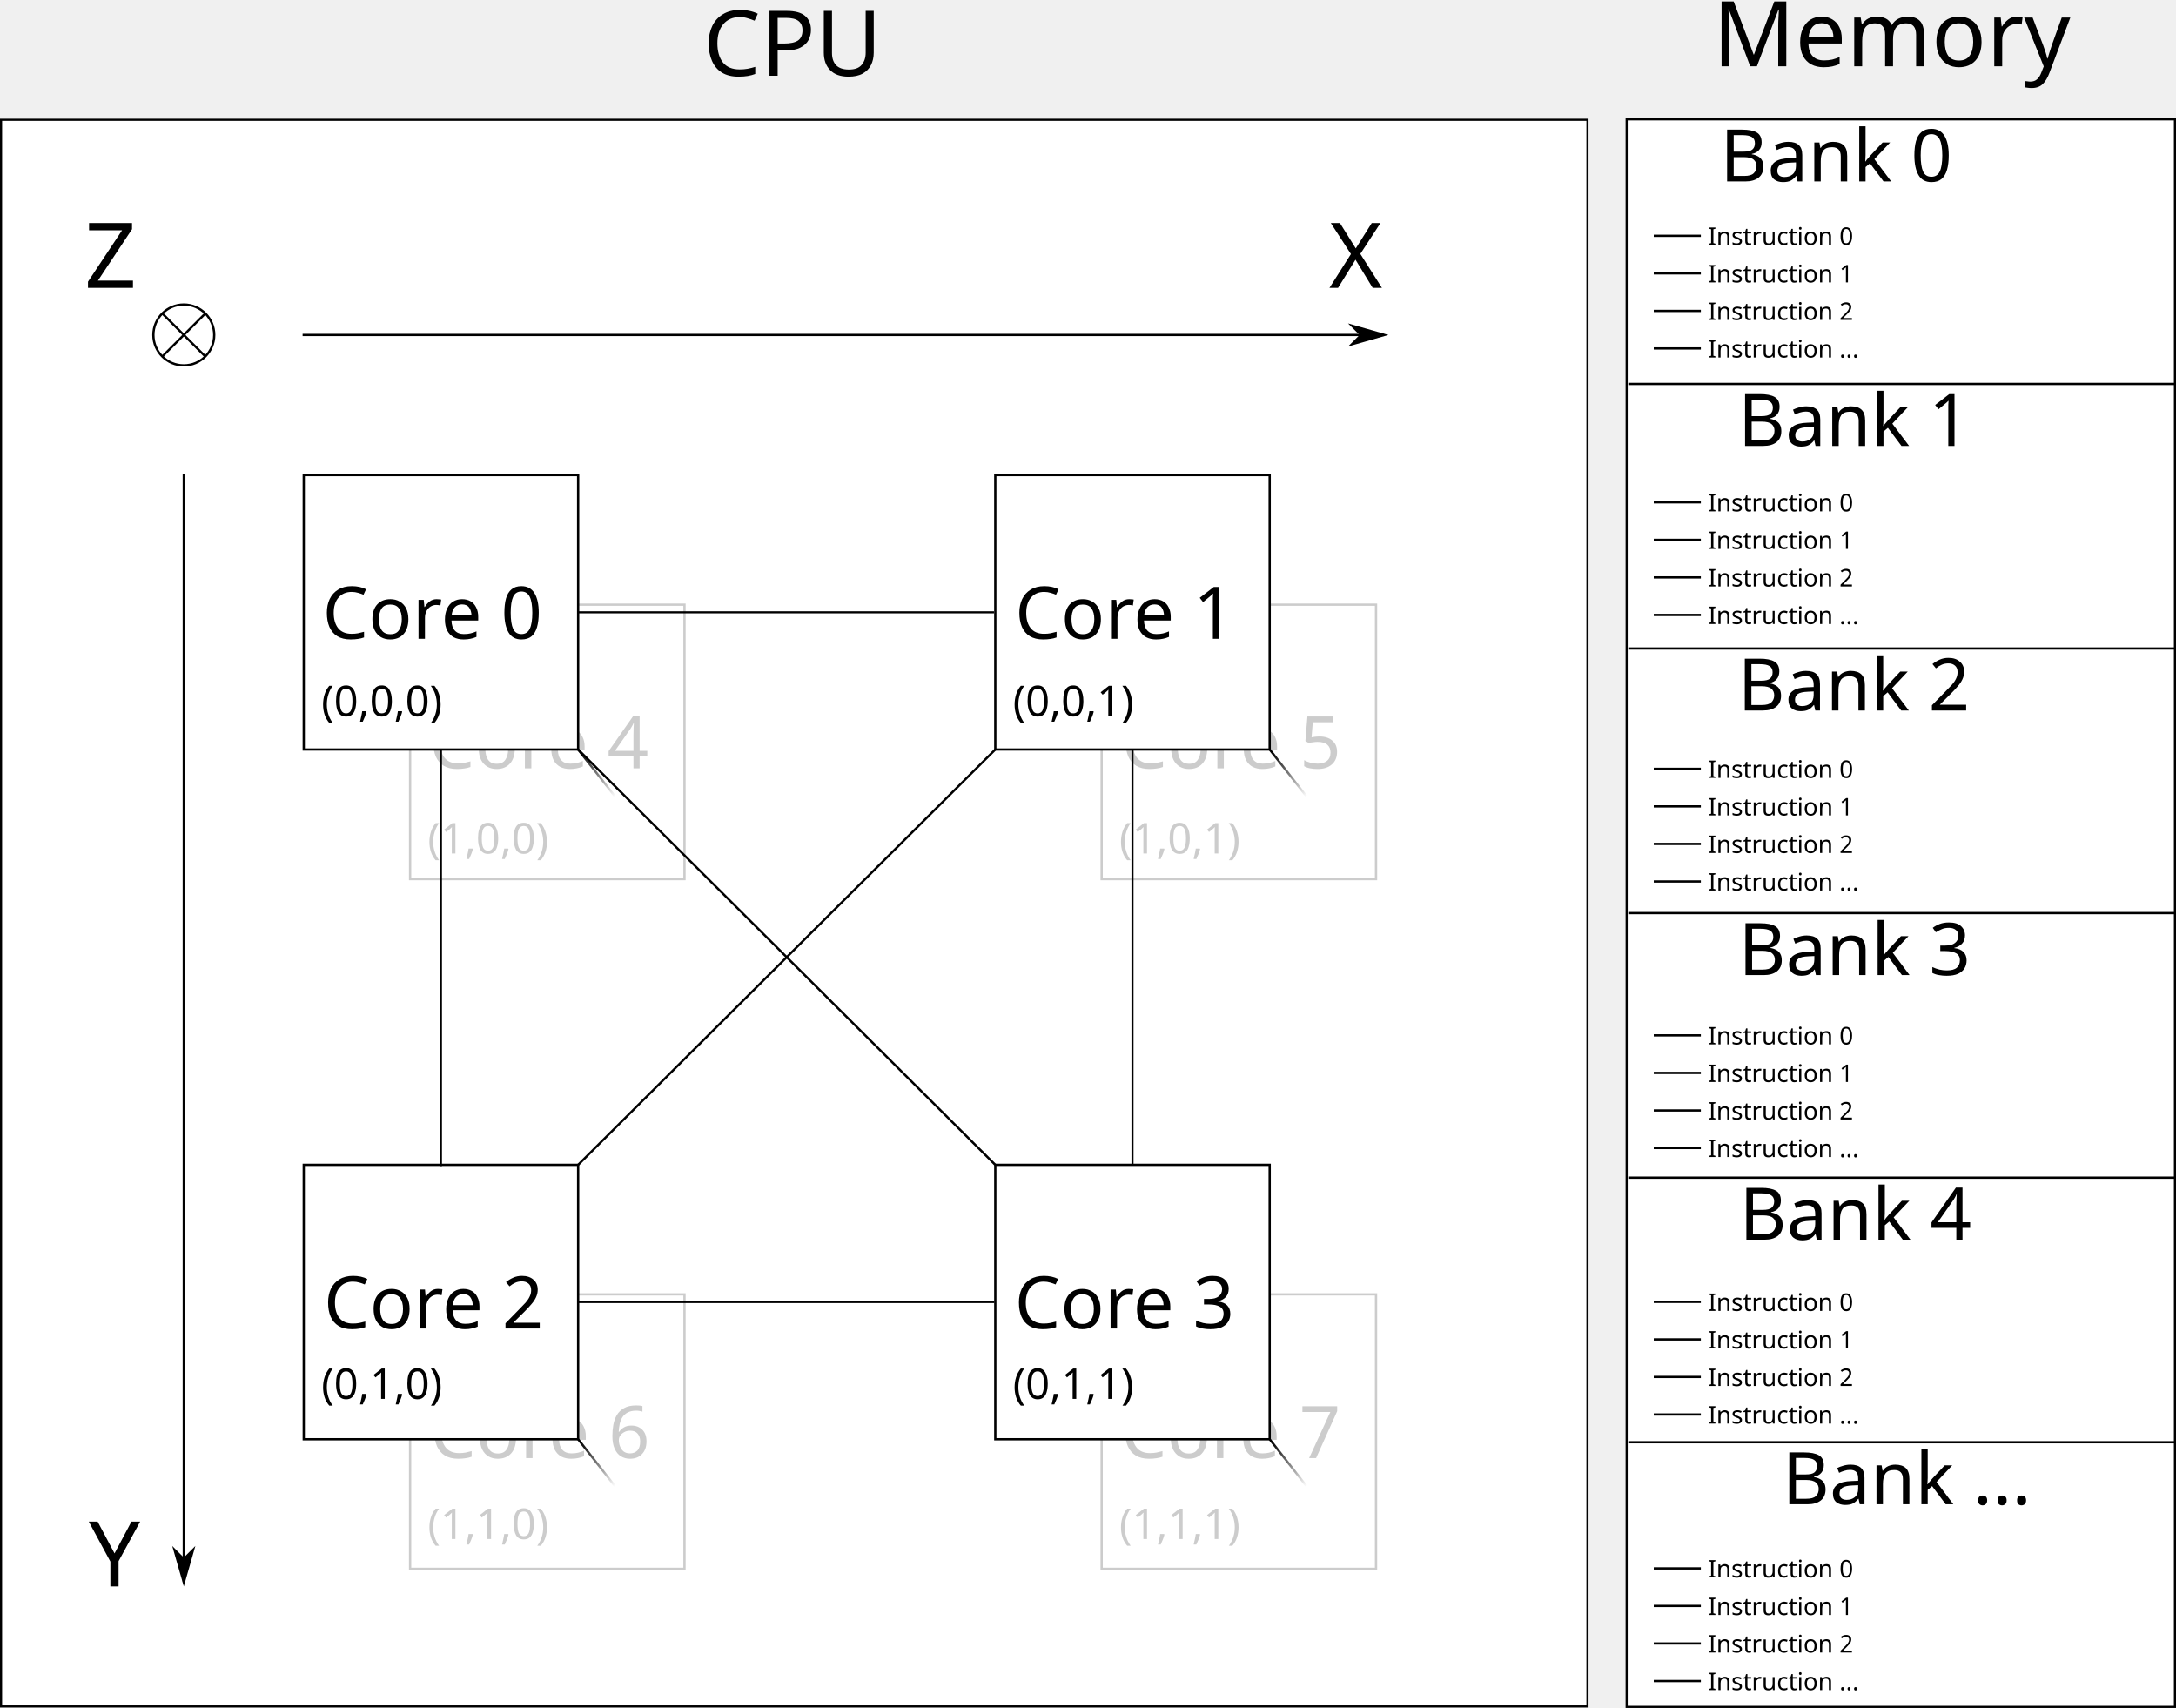
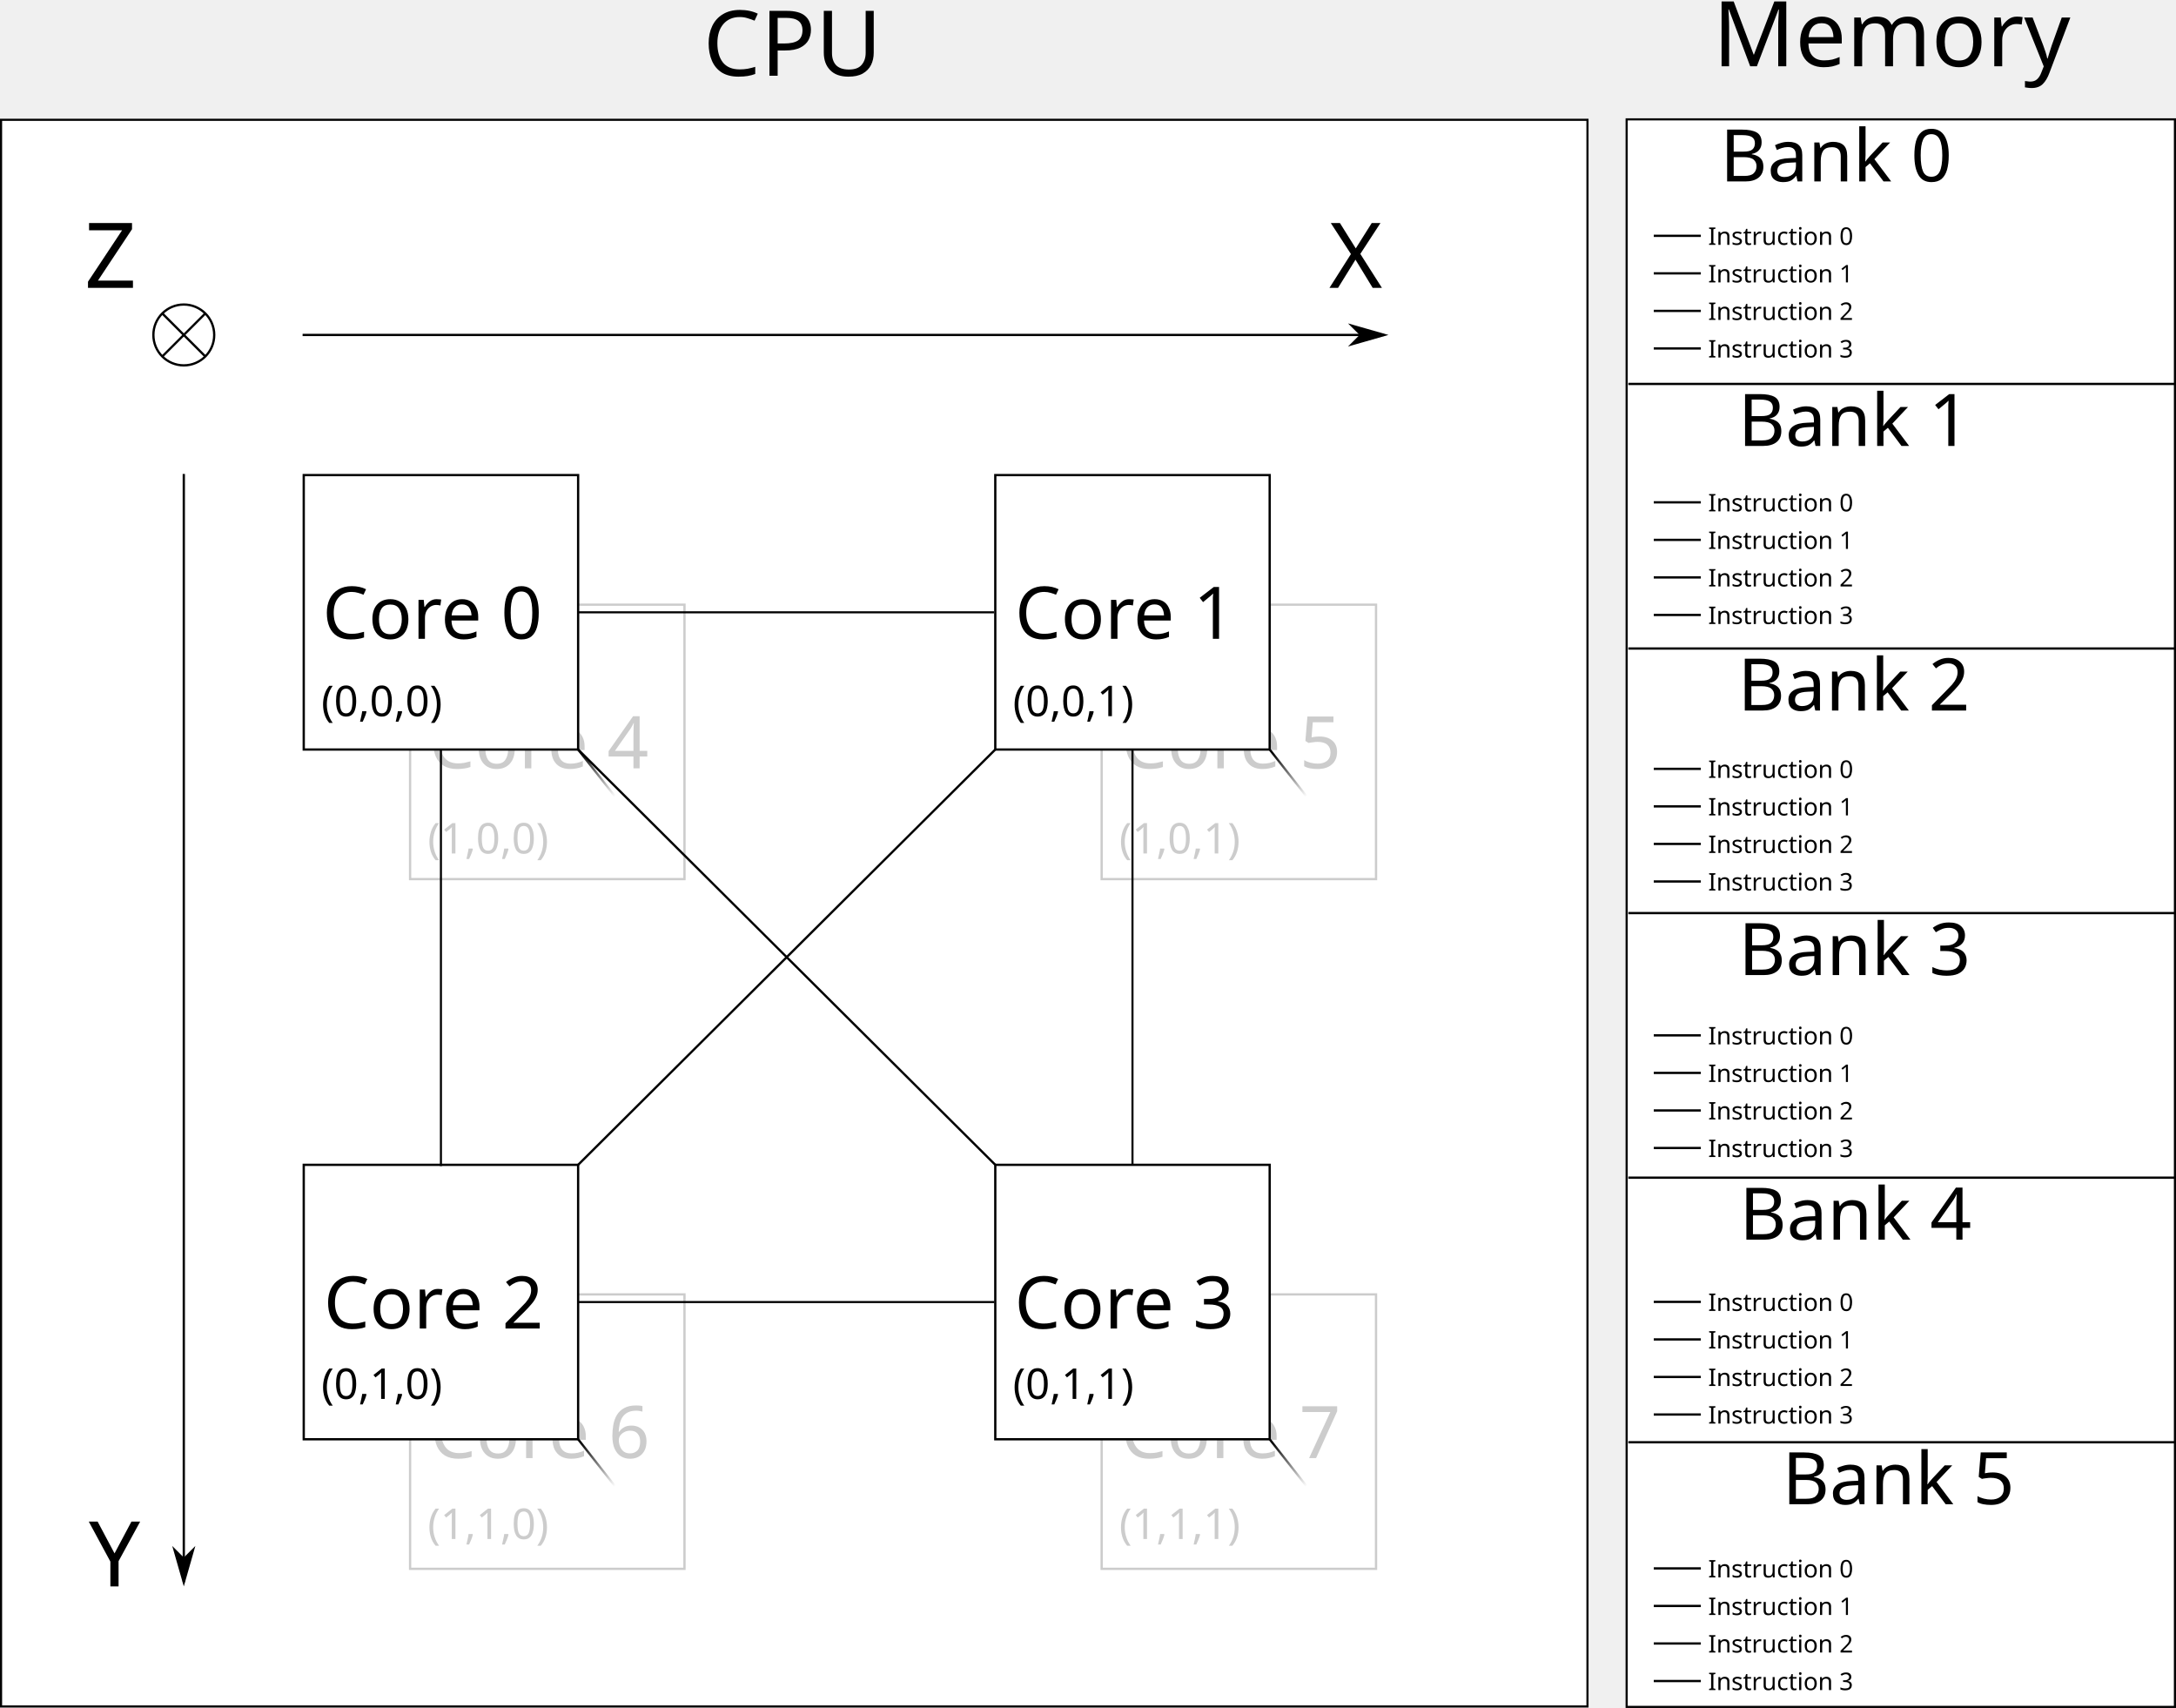
<svg xmlns="http://www.w3.org/2000/svg" xmlns:xlink="http://www.w3.org/1999/xlink" width="253.289mm" height="198.777mm" viewBox="0 0 253.289 198.777" version="1.1" id="svg8">
  <defs id="defs2">
    <marker style="overflow:visible" id="marker5183" refX="0" refY="0" orient="auto">
      <path transform="matrix(-0.8,0,0,-0.8,-10,0)" style="fill:#000000;fill-opacity:1;fill-rule:evenodd;stroke:#000000;stroke-width:1pt;stroke-opacity:1" d="M 0,0 5,-5 -12.5,0 5,5 Z" id="path5181" />
    </marker>
    <marker orient="auto" refY="0" refX="0" id="Arrow1Lend" style="overflow:visible">
      <path id="path4896" d="M 0,0 5,-5 -12.5,0 5,5 Z" style="fill:#000000;fill-opacity:1;fill-rule:evenodd;stroke:#000000;stroke-width:1pt;stroke-opacity:1" transform="matrix(-0.8,0,0,-0.8,-10,0)" />
    </marker>
    <linearGradient id="linearGradient4833">
      <stop style="stop-color:#000000;stop-opacity:1;" offset="0" id="stop4829" />
      <stop style="stop-color:#000000;stop-opacity:0;" offset="1" id="stop4831" />
    </linearGradient>
    <linearGradient xlink:href="#linearGradient4833" id="linearGradient4835" x1="38.798" y1="154.071" x2="43.243" y2="158.882" gradientUnits="userSpaceOnUse" gradientTransform="translate(10.95907,5.785477)" />
    <linearGradient xlink:href="#linearGradient4833" id="linearGradient4835-9" x1="38.798" y1="154.071" x2="43.243" y2="158.882" gradientUnits="userSpaceOnUse" gradientTransform="translate(91.45653,5.785479)" />
    <linearGradient xlink:href="#linearGradient4833" id="linearGradient4835-97" x1="38.798" y1="154.071" x2="43.243" y2="158.882" gradientUnits="userSpaceOnUse" gradientTransform="translate(91.45653,-74.48721)" />
    <linearGradient xlink:href="#linearGradient4833" id="linearGradient4835-2" x1="38.798" y1="154.071" x2="43.243" y2="158.882" gradientUnits="userSpaceOnUse" gradientTransform="translate(10.95907,-74.48721)" />
  </defs>
  <g id="layer5" style="display:inline" transform="translate(17.51957,8.182553)">
    <rect style="opacity:1;fill:#ffffff;stroke:#000000;stroke-width:0.246;stroke-miterlimit:4;stroke-dasharray:none" id="rect5379" width="184.661" height="184.661" x="-17.397" y="5.76" />
    <rect style="opacity:1;fill:#ffffff;stroke:#000000;stroke-width:0.246;stroke-miterlimit:4;stroke-dasharray:none" id="rect5379-1" width="63.822" height="184.762" x="171.824" y="5.709" />
    <text xml:space="preserve" style="font-style:normal;font-weight:normal;font-size:10.583px;line-height:1.25;font-family:sans-serif;letter-spacing:0px;word-spacing:0px;fill:#000000;fill-opacity:1;stroke:none;stroke-width:0.265" x="64.33" y="0.628" id="text5398">
      <tspan id="tspan5396" x="64.33" y="0.628" style="stroke-width:0.265">CPU</tspan>
    </text>
    <text xml:space="preserve" style="font-style:normal;font-weight:normal;font-size:10.583px;line-height:1.25;font-family:sans-serif;letter-spacing:0px;word-spacing:0px;fill:#000000;fill-opacity:1;stroke:none;stroke-width:0.265" x="181.845" y="-0.467" id="text5402">
      <tspan id="tspan5400" x="181.845" y="-0.467" style="stroke-width:0.265">Memory</tspan>
    </text>
    <path style="display:inline;fill:none;stroke:#000000;stroke-width:0.265px;stroke-linecap:butt;stroke-linejoin:miter;stroke-opacity:1" d="M 235.647,36.501 H 172.02" id="path5406-5" />
    <path style="display:inline;fill:none;stroke:#000000;stroke-width:0.265px;stroke-linecap:butt;stroke-linejoin:miter;stroke-opacity:1" d="M 235.647,67.293 H 172.02" id="path5406-4" />
    <path style="display:inline;fill:none;stroke:#000000;stroke-width:0.265px;stroke-linecap:butt;stroke-linejoin:miter;stroke-opacity:1" d="M 235.647,98.085 H 172.02" id="path5406-7" />
    <path style="display:inline;fill:none;stroke:#000000;stroke-width:0.265px;stroke-linecap:butt;stroke-linejoin:miter;stroke-opacity:1" d="M 235.647,128.877 H 172.02" id="path5406-6" />
    <path style="display:inline;fill:none;stroke:#000000;stroke-width:0.265px;stroke-linecap:butt;stroke-linejoin:miter;stroke-opacity:1" d="M 235.647,159.67 H 172.02" id="path5406-56" />
  </g>
  <g id="layer1" style="display:inline;opacity:0.201" transform="translate(17.51957,8.182553)">
    <rect id="rect3699" width="31.939" height="31.939" x="30.216" y="62.191" style="fill:#ffffff;stroke:#000000;stroke-width:0.265" />
    <rect id="rect3699-3" width="31.939" height="31.939" x="110.714" y="62.191" style="fill:#ffffff;stroke:#000000;stroke-width:0.265" />
    <rect id="rect3699-6" width="31.939" height="31.939" x="30.216" y="142.463" style="fill:#ffffff;stroke:#000000;stroke-width:0.265" />
    <rect id="rect3699-3-7" width="31.939" height="31.939" x="110.714" y="142.463" style="fill:#ffffff;stroke:#000000;stroke-width:0.265" />
    <text xml:space="preserve" style="font-style:normal;font-weight:normal;font-size:8.459px;line-height:1.25;font-family:sans-serif;letter-spacing:0px;word-spacing:0px;fill:#000000;fill-opacity:1;stroke:none;stroke-width:0.211" x="32.394" y="81.24" id="text4592">
      <tspan id="tspan4590" x="32.394" y="81.24" style="stroke-width:0.211">Core 4</tspan>
    </text>
    <text xml:space="preserve" style="font-style:normal;font-weight:normal;font-size:8.459px;line-height:1.25;font-family:sans-serif;letter-spacing:0px;word-spacing:0px;fill:#000000;fill-opacity:1;stroke:none;stroke-width:0.211" x="113.001" y="81.24" id="text4592-6">
      <tspan id="tspan4590-2" x="113.001" y="81.24" style="stroke-width:0.211">Core 5</tspan>
    </text>
    <text xml:space="preserve" style="font-style:normal;font-weight:normal;font-size:8.459px;line-height:1.25;font-family:sans-serif;letter-spacing:0px;word-spacing:0px;fill:#000000;fill-opacity:1;stroke:none;stroke-width:0.211" x="32.536" y="161.512" id="text4592-9">
      <tspan id="tspan4590-1" x="32.536" y="161.512" style="stroke-width:0.211">Core 6</tspan>
    </text>
    <text xml:space="preserve" style="font-style:normal;font-weight:normal;font-size:8.459px;line-height:1.25;font-family:sans-serif;letter-spacing:0px;word-spacing:0px;fill:#000000;fill-opacity:1;stroke:none;stroke-width:0.211" x="112.949" y="161.512" id="text4592-2">
      <tspan id="tspan4590-7" x="112.949" y="161.512" style="stroke-width:0.211">Core 7</tspan>
    </text>
    <text xml:space="preserve" style="font-style:normal;font-weight:normal;font-size:10.583px;line-height:1.25;font-family:sans-serif;letter-spacing:0px;word-spacing:0px;display:inline;fill:#000000;fill-opacity:1;stroke:none;stroke-width:0.265" x="46.187" y="91.147" id="text5229-3">
      <tspan id="tspan5227-6" x="46.187" y="91.147" style="font-size:4.939px;text-align:center;text-anchor:middle;stroke-width:0.265">(1,0,0)</tspan>
    </text>
    <text xml:space="preserve" style="font-style:normal;font-weight:normal;font-size:10.583px;line-height:1.25;font-family:sans-serif;letter-spacing:0px;word-spacing:0px;display:inline;fill:#000000;fill-opacity:1;stroke:none;stroke-width:0.265" x="126.685" y="91.147" id="text5229-1">
      <tspan id="tspan5227-0" x="126.685" y="91.147" style="font-size:4.939px;text-align:center;text-anchor:middle;stroke-width:0.265">(1,0,1)</tspan>
    </text>
    <text xml:space="preserve" style="font-style:normal;font-weight:normal;font-size:10.583px;line-height:1.25;font-family:sans-serif;letter-spacing:0px;word-spacing:0px;display:inline;fill:#000000;fill-opacity:1;stroke:none;stroke-width:0.265" x="46.187" y="170.927" id="text5229-6">
      <tspan id="tspan5227-3" x="46.187" y="170.927" style="font-size:4.939px;text-align:center;text-anchor:middle;stroke-width:0.265">(1,1,0)</tspan>
    </text>
    <text xml:space="preserve" style="font-style:normal;font-weight:normal;font-size:10.583px;line-height:1.25;font-family:sans-serif;letter-spacing:0px;word-spacing:0px;display:inline;fill:#000000;fill-opacity:1;stroke:none;stroke-width:0.265" x="126.685" y="170.927" id="text5229-2">
      <tspan id="tspan5227-06" x="126.685" y="170.927" style="font-size:4.939px;text-align:center;text-anchor:middle;stroke-width:0.265">(1,1,1)</tspan>
    </text>
  </g>
  <g style="display:inline" id="g4772" transform="translate(17.51957,8.182553)">
    <rect style="fill:#ffffff;stroke:#000000;stroke-width:0.265" y="47.11" x="17.836" height="31.939" width="31.939" id="rect4734" />
    <rect style="fill:#ffffff;stroke:#000000;stroke-width:0.265" y="47.11" x="98.333" height="31.939" width="31.939" id="rect4736" />
    <rect style="fill:#ffffff;stroke:#000000;stroke-width:0.265" y="127.383" x="17.836" height="31.939" width="31.939" id="rect4738" />
    <rect style="fill:#ffffff;stroke:#000000;stroke-width:0.265" y="127.383" x="98.333" height="31.939" width="31.939" id="rect4740" />
    <path id="path4742" d="M 33.805,127.526 V 79.143" style="fill:none;stroke:#000000;stroke-width:0.24px;stroke-linecap:butt;stroke-linejoin:miter;stroke-opacity:1" />
    <path id="path4744" d="M 114.303,127.479 V 79.096" style="fill:none;stroke:#000000;stroke-width:0.24px;stroke-linecap:butt;stroke-linejoin:miter;stroke-opacity:1" />
    <path id="path4746" d="M 49.797,63.08 H 98.18" style="fill:none;stroke:#000000;stroke-width:0.24px;stroke-linecap:butt;stroke-linejoin:miter;stroke-opacity:1" />
    <path id="path4748" d="M 49.842,143.353 H 98.225" style="fill:none;stroke:#000000;stroke-width:0.24px;stroke-linecap:butt;stroke-linejoin:miter;stroke-opacity:1" />
    <path id="path4750" d="M 49.775,127.383 98.333,79.049" style="fill:none;stroke:#000000;stroke-width:0.265px;stroke-linecap:butt;stroke-linejoin:miter;stroke-opacity:1" />
    <path id="path4752" d="M 98.333,127.383 49.775,79.049" style="fill:none;stroke:#000000;stroke-width:0.265px;stroke-linecap:butt;stroke-linejoin:miter;stroke-opacity:1" />
    <text id="text4756" y="66.159" x="20.013" style="font-style:normal;font-weight:normal;font-size:8.459px;line-height:1.25;font-family:sans-serif;letter-spacing:0px;word-spacing:0px;fill:#000000;fill-opacity:1;stroke:none;stroke-width:0.211" xml:space="preserve">
      <tspan style="stroke-width:0.211" y="66.159" x="20.013" id="tspan4754">Core 0</tspan>
      <tspan id="tspan5225" style="stroke-width:0.211" y="76.734" x="20.013" />
    </text>
    <text id="text4760" y="66.159" x="100.62" style="font-style:normal;font-weight:normal;font-size:8.459px;line-height:1.25;font-family:sans-serif;letter-spacing:0px;word-spacing:0px;fill:#000000;fill-opacity:1;stroke:none;stroke-width:0.211" xml:space="preserve">
      <tspan style="stroke-width:0.211" y="66.159" x="100.62" id="tspan4758">Core 1</tspan>
    </text>
    <text id="text4764" y="146.432" x="20.156" style="font-style:normal;font-weight:normal;font-size:8.459px;line-height:1.25;font-family:sans-serif;letter-spacing:0px;word-spacing:0px;fill:#000000;fill-opacity:1;stroke:none;stroke-width:0.211" xml:space="preserve">
      <tspan style="stroke-width:0.211" y="146.432" x="20.156" id="tspan4762">Core 2</tspan>
    </text>
    <text id="text4768" y="146.432" x="100.569" style="font-style:normal;font-weight:normal;font-size:8.459px;line-height:1.25;font-family:sans-serif;letter-spacing:0px;word-spacing:0px;fill:#000000;fill-opacity:1;stroke:none;stroke-width:0.211" xml:space="preserve">
      <tspan style="stroke-width:0.211" y="146.432" x="100.569" id="tspan4766">Core 3</tspan>
    </text>
    <path style="display:inline;opacity:1;fill:none;stroke:url(#linearGradient4835);stroke-width:0.265;stroke-linecap:butt;stroke-linejoin:miter;stroke-miterlimit:4;stroke-dasharray:none;stroke-opacity:1" d="m 49.775,159.322 5.88,7.484" id="path4809" />
    <path style="display:inline;opacity:1;fill:none;stroke:url(#linearGradient4835-9);stroke-width:0.265;stroke-linecap:butt;stroke-linejoin:miter;stroke-miterlimit:4;stroke-dasharray:none;stroke-opacity:1" d="m 130.272,159.322 5.88,7.484" id="path4809-8" />
    <path style="display:inline;opacity:1;fill:none;stroke:url(#linearGradient4835-97);stroke-width:0.265;stroke-linecap:butt;stroke-linejoin:miter;stroke-miterlimit:4;stroke-dasharray:none;stroke-opacity:1" d="m 130.272,79.049 5.88,7.484" id="path4809-1" />
    <path style="display:inline;opacity:1;fill:none;stroke:url(#linearGradient4835-2);stroke-width:0.265;stroke-linecap:butt;stroke-linejoin:miter;stroke-miterlimit:4;stroke-dasharray:none;stroke-opacity:1" d="m 49.775,79.049 5.88,7.484" id="path4809-19" />
    <text xml:space="preserve" style="font-style:normal;font-weight:normal;font-size:10.583px;line-height:1.25;font-family:sans-serif;letter-spacing:0px;word-spacing:0px;fill:#000000;fill-opacity:1;stroke:none;stroke-width:0.265" x="42.496" y="45.098" id="text5223">
      <tspan id="tspan5221" x="42.496" y="54.462" style="stroke-width:0.265" />
    </text>
    <text xml:space="preserve" style="font-style:normal;font-weight:normal;font-size:10.583px;line-height:1.25;font-family:sans-serif;letter-spacing:0px;word-spacing:0px;fill:#000000;fill-opacity:1;stroke:none;stroke-width:0.265" x="33.806" y="75.166" id="text5229">
      <tspan id="tspan5227" x="33.806" y="75.166" style="font-size:4.939px;text-align:center;text-anchor:middle;stroke-width:0.265">(0,0,0)</tspan>
    </text>
    <text xml:space="preserve" style="font-style:normal;font-weight:normal;font-size:10.583px;line-height:1.25;font-family:sans-serif;letter-spacing:0px;word-spacing:0px;display:inline;fill:#000000;fill-opacity:1;stroke:none;stroke-width:0.265" x="114.304" y="75.166" id="text5229-4">
      <tspan id="tspan5227-7" x="114.304" y="75.166" style="font-size:4.939px;text-align:center;text-anchor:middle;stroke-width:0.265">(0,0,1)</tspan>
    </text>
    <text xml:space="preserve" style="font-style:normal;font-weight:normal;font-size:10.583px;line-height:1.25;font-family:sans-serif;letter-spacing:0px;word-spacing:0px;display:inline;fill:#000000;fill-opacity:1;stroke:none;stroke-width:0.265" x="33.806" y="154.624" id="text5229-4-8">
      <tspan id="tspan5227-7-4" x="33.806" y="154.624" style="font-size:4.939px;text-align:center;text-anchor:middle;stroke-width:0.265">(0,1,0)</tspan>
    </text>
    <text xml:space="preserve" style="font-style:normal;font-weight:normal;font-size:10.583px;line-height:1.25;font-family:sans-serif;letter-spacing:0px;word-spacing:0px;display:inline;fill:#000000;fill-opacity:1;stroke:none;stroke-width:0.265" x="114.304" y="154.624" id="text5229-4-5">
      <tspan id="tspan5227-7-0" x="114.304" y="154.624" style="font-size:4.939px;text-align:center;text-anchor:middle;stroke-width:0.265">(0,1,1)</tspan>
    </text>
    <text id="text4756-9" y="12.934" x="203.917" style="font-style:normal;font-weight:normal;font-size:8.459px;line-height:1.25;font-family:sans-serif;letter-spacing:0px;word-spacing:0px;display:inline;fill:#000000;fill-opacity:1;stroke:none;stroke-width:0.211" xml:space="preserve">
      <tspan style="text-align:center;text-anchor:middle;stroke-width:0.211" y="12.934" x="203.917" id="tspan4754-3">Bank 0</tspan>
      <tspan id="tspan5225-7" style="text-align:center;text-anchor:middle;stroke-width:0.211" y="23.508" x="203.917" />
    </text>
    <text id="text4756-4" y="43.716" x="203.808" style="font-style:normal;font-weight:normal;font-size:8.459px;line-height:1.25;font-family:sans-serif;letter-spacing:0px;word-spacing:0px;display:inline;fill:#000000;fill-opacity:1;stroke:none;stroke-width:0.211" xml:space="preserve">
      <tspan id="tspan5225-2" style="text-align:center;text-anchor:middle;stroke-width:0.211" y="43.716" x="203.808">Bank 1</tspan>
    </text>
    <text id="text4756-5" y="74.509" x="203.775" style="font-style:normal;font-weight:normal;font-size:8.459px;line-height:1.25;font-family:sans-serif;letter-spacing:0px;word-spacing:0px;display:inline;fill:#000000;fill-opacity:1;stroke:none;stroke-width:0.211" xml:space="preserve">
      <tspan id="tspan5225-74" style="text-align:center;text-anchor:middle;stroke-width:0.211" y="74.509" x="203.775">Bank 2</tspan>
    </text>
    <text id="text4756-43" y="105.301" x="203.86" style="font-style:normal;font-weight:normal;font-size:8.459px;line-height:1.25;font-family:sans-serif;letter-spacing:0px;word-spacing:0px;display:inline;fill:#000000;fill-opacity:1;stroke:none;stroke-width:0.211" xml:space="preserve">
      <tspan id="tspan5225-78" style="text-align:center;text-anchor:middle;stroke-width:0.211" y="105.301" x="203.86">Bank 3</tspan>
    </text>
    <text id="text4756-6" y="136.093" x="203.961" style="font-style:normal;font-weight:normal;font-size:8.459px;line-height:1.25;font-family:sans-serif;letter-spacing:0px;word-spacing:0px;display:inline;fill:#000000;fill-opacity:1;stroke:none;stroke-width:0.211" xml:space="preserve">
      <tspan id="tspan5225-8" style="text-align:center;text-anchor:middle;stroke-width:0.211" y="136.093" x="203.961">Bank 4</tspan>
    </text>
    <text id="text4756-431" y="166.885" x="189.944" style="font-style:normal;font-weight:normal;font-size:8.459px;line-height:1.25;font-family:sans-serif;letter-spacing:0px;word-spacing:0px;display:inline;fill:#000000;fill-opacity:1;stroke:none;stroke-width:0.211" xml:space="preserve">
-       <tspan id="tspan5225-20" style="stroke-width:0.211" y="166.885" x="189.944">Bank ...</tspan>
+       <tspan id="tspan5225-20" style="stroke-width:0.211" y="166.885" x="189.944">Bank 5</tspan>
    </text>
    <g id="g5931">
      <g transform="translate(-0.6681738,1.135895)" id="g5604">
        <path style="fill:none;stroke:#000000;stroke-width:0.265px;stroke-linecap:butt;stroke-linejoin:miter;stroke-opacity:1" d="m 175.649,18.126 h 5.479" id="path5534" />
        <text xml:space="preserve" style="font-style:normal;font-weight:normal;font-size:10.583px;line-height:1.25;font-family:sans-serif;letter-spacing:0px;word-spacing:0px;fill:#000000;fill-opacity:1;stroke:none;stroke-width:0.265" x="181.979" y="19.178" id="text5565">
          <tspan id="tspan5563" x="181.979" y="19.178" style="font-size:2.822px;stroke-width:0.265">Instruction 0</tspan>
        </text>
      </g>
      <g transform="translate(-0.6681738,0.2810704)" id="g5609">
        <path style="display:inline;fill:none;stroke:#000000;stroke-width:0.265px;stroke-linecap:butt;stroke-linejoin:miter;stroke-opacity:1" d="m 175.649,23.35 h 5.479" id="path5534-6" />
        <text xml:space="preserve" style="font-style:normal;font-weight:normal;font-size:10.583px;line-height:1.25;font-family:sans-serif;letter-spacing:0px;word-spacing:0px;display:inline;fill:#000000;fill-opacity:1;stroke:none;stroke-width:0.265" x="181.979" y="24.402" id="text5565-2">
          <tspan id="tspan5563-6" x="181.979" y="24.402" style="font-size:2.822px;stroke-width:0.265">Instruction 1</tspan>
        </text>
      </g>
      <g transform="translate(-0.6681738,0.3075869)" id="g5614">
        <path style="display:inline;fill:none;stroke:#000000;stroke-width:0.265px;stroke-linecap:butt;stroke-linejoin:miter;stroke-opacity:1" d="m 175.649,27.693 h 5.479" id="path5534-8" />
        <text xml:space="preserve" style="font-style:normal;font-weight:normal;font-size:10.583px;line-height:1.25;font-family:sans-serif;letter-spacing:0px;word-spacing:0px;display:inline;fill:#000000;fill-opacity:1;stroke:none;stroke-width:0.265" x="181.979" y="28.745" id="text5565-6">
          <tspan id="tspan5563-4" x="181.979" y="28.745" style="font-size:2.822px;stroke-width:0.265">Instruction 2</tspan>
        </text>
      </g>
      <g transform="translate(-0.6681738,-0.06681741)" id="g5619">
        <path style="display:inline;fill:none;stroke:#000000;stroke-width:0.265px;stroke-linecap:butt;stroke-linejoin:miter;stroke-opacity:1" d="m 175.649,32.437 h 5.479" id="path5534-9" />
        <text xml:space="preserve" style="font-style:normal;font-weight:normal;font-size:10.583px;line-height:1.25;font-family:sans-serif;letter-spacing:0px;word-spacing:0px;display:inline;fill:#000000;fill-opacity:1;stroke:none;stroke-width:0.265" x="181.979" y="33.489" id="text5565-9">
-           <tspan id="tspan5563-5" x="181.979" y="33.489" style="font-size:2.822px;stroke-width:0.265">Instruction ...</tspan>
+           <tspan id="tspan5563-5" x="181.979" y="33.489" style="font-size:2.822px;stroke-width:0.265">Instruction 3</tspan>
        </text>
      </g>
    </g>
    <g id="g5841" transform="translate(13.03683,1.077357)">
      <g transform="translate(-13.705,31.07644)" id="g5604-0" style="display:inline">
        <path style="fill:none;stroke:#000000;stroke-width:0.265px;stroke-linecap:butt;stroke-linejoin:miter;stroke-opacity:1" d="m 175.649,18.126 h 5.479" id="path5534-4" />
        <text xml:space="preserve" style="font-style:normal;font-weight:normal;font-size:10.583px;line-height:1.25;font-family:sans-serif;letter-spacing:0px;word-spacing:0px;fill:#000000;fill-opacity:1;stroke:none;stroke-width:0.265" x="181.979" y="19.178" id="text5565-8">
          <tspan id="tspan5563-7" x="181.979" y="19.178" style="font-size:2.822px;stroke-width:0.265">Instruction 0</tspan>
        </text>
      </g>
      <g transform="translate(-13.705,30.22161)" id="g5609-1" style="display:inline">
        <path style="display:inline;fill:none;stroke:#000000;stroke-width:0.265px;stroke-linecap:butt;stroke-linejoin:miter;stroke-opacity:1" d="m 175.649,23.35 h 5.479" id="path5534-6-7" />
        <text xml:space="preserve" style="font-style:normal;font-weight:normal;font-size:10.583px;line-height:1.25;font-family:sans-serif;letter-spacing:0px;word-spacing:0px;display:inline;fill:#000000;fill-opacity:1;stroke:none;stroke-width:0.265" x="181.979" y="24.402" id="text5565-2-2">
          <tspan id="tspan5563-6-7" x="181.979" y="24.402" style="font-size:2.822px;stroke-width:0.265">Instruction 1</tspan>
        </text>
      </g>
      <g transform="translate(-13.705,30.24813)" id="g5614-2" style="display:inline">
        <path style="display:inline;fill:none;stroke:#000000;stroke-width:0.265px;stroke-linecap:butt;stroke-linejoin:miter;stroke-opacity:1" d="m 175.649,27.693 h 5.479" id="path5534-8-2" />
        <text xml:space="preserve" style="font-style:normal;font-weight:normal;font-size:10.583px;line-height:1.25;font-family:sans-serif;letter-spacing:0px;word-spacing:0px;display:inline;fill:#000000;fill-opacity:1;stroke:none;stroke-width:0.265" x="181.979" y="28.745" id="text5565-6-6">
          <tspan id="tspan5563-4-1" x="181.979" y="28.745" style="font-size:2.822px;stroke-width:0.265">Instruction 2</tspan>
        </text>
      </g>
      <g transform="translate(-13.705,29.87372)" id="g5619-0" style="display:inline">
        <path style="display:inline;fill:none;stroke:#000000;stroke-width:0.265px;stroke-linecap:butt;stroke-linejoin:miter;stroke-opacity:1" d="m 175.649,32.437 h 5.479" id="path5534-9-6" />
        <text xml:space="preserve" style="font-style:normal;font-weight:normal;font-size:10.583px;line-height:1.25;font-family:sans-serif;letter-spacing:0px;word-spacing:0px;display:inline;fill:#000000;fill-opacity:1;stroke:none;stroke-width:0.265" x="181.979" y="33.489" id="text5565-9-1">
-           <tspan id="tspan5563-5-5" x="181.979" y="33.489" style="font-size:2.822px;stroke-width:0.265">Instruction ...</tspan>
+           <tspan id="tspan5563-5-5" x="181.979" y="33.489" style="font-size:2.822px;stroke-width:0.265">Instruction 3</tspan>
        </text>
      </g>
    </g>
    <g id="g5859" transform="translate(8.426431,1.760156)">
      <g transform="translate(-9.094605,61.41153)" id="g5604-9" style="display:inline">
        <path style="fill:none;stroke:#000000;stroke-width:0.265px;stroke-linecap:butt;stroke-linejoin:miter;stroke-opacity:1" d="m 175.649,18.126 h 5.479" id="path5534-49" />
        <text xml:space="preserve" style="font-style:normal;font-weight:normal;font-size:10.583px;line-height:1.25;font-family:sans-serif;letter-spacing:0px;word-spacing:0px;fill:#000000;fill-opacity:1;stroke:none;stroke-width:0.265" x="181.979" y="19.178" id="text5565-0">
          <tspan id="tspan5563-9" x="181.979" y="19.178" style="font-size:2.822px;stroke-width:0.265">Instruction 0</tspan>
        </text>
      </g>
      <g transform="translate(-9.094605,60.5567)" id="g5609-17" style="display:inline">
        <path style="display:inline;fill:none;stroke:#000000;stroke-width:0.265px;stroke-linecap:butt;stroke-linejoin:miter;stroke-opacity:1" d="m 175.649,23.35 h 5.479" id="path5534-6-71" />
        <text xml:space="preserve" style="font-style:normal;font-weight:normal;font-size:10.583px;line-height:1.25;font-family:sans-serif;letter-spacing:0px;word-spacing:0px;display:inline;fill:#000000;fill-opacity:1;stroke:none;stroke-width:0.265" x="181.979" y="24.402" id="text5565-2-1">
          <tspan id="tspan5563-6-5" x="181.979" y="24.402" style="font-size:2.822px;stroke-width:0.265">Instruction 1</tspan>
        </text>
      </g>
      <g transform="translate(-9.094605,60.58322)" id="g5614-9" style="display:inline">
        <path style="display:inline;fill:none;stroke:#000000;stroke-width:0.265px;stroke-linecap:butt;stroke-linejoin:miter;stroke-opacity:1" d="m 175.649,27.693 h 5.479" id="path5534-8-7" />
        <text xml:space="preserve" style="font-style:normal;font-weight:normal;font-size:10.583px;line-height:1.25;font-family:sans-serif;letter-spacing:0px;word-spacing:0px;display:inline;fill:#000000;fill-opacity:1;stroke:none;stroke-width:0.265" x="181.979" y="28.745" id="text5565-6-7">
          <tspan id="tspan5563-4-6" x="181.979" y="28.745" style="font-size:2.822px;stroke-width:0.265">Instruction 2</tspan>
        </text>
      </g>
      <g transform="translate(-9.094605,60.20881)" id="g5619-7" style="display:inline">
        <path style="display:inline;fill:none;stroke:#000000;stroke-width:0.265px;stroke-linecap:butt;stroke-linejoin:miter;stroke-opacity:1" d="m 175.649,32.437 h 5.479" id="path5534-9-3" />
        <text xml:space="preserve" style="font-style:normal;font-weight:normal;font-size:10.583px;line-height:1.25;font-family:sans-serif;letter-spacing:0px;word-spacing:0px;display:inline;fill:#000000;fill-opacity:1;stroke:none;stroke-width:0.265" x="181.979" y="33.489" id="text5565-9-6">
-           <tspan id="tspan5563-5-56" x="181.979" y="33.489" style="font-size:2.822px;stroke-width:0.265">Instruction ...</tspan>
+           <tspan id="tspan5563-5-56" x="181.979" y="33.489" style="font-size:2.822px;stroke-width:0.265">Instruction 3</tspan>
        </text>
      </g>
    </g>
    <g id="g5877" transform="translate(7.023266,0.7725384)">
      <g transform="translate(-7.69144,93.41705)" id="g5604-3" style="display:inline">
        <path style="fill:none;stroke:#000000;stroke-width:0.265px;stroke-linecap:butt;stroke-linejoin:miter;stroke-opacity:1" d="m 175.649,18.126 h 5.479" id="path5534-94" />
        <text xml:space="preserve" style="font-style:normal;font-weight:normal;font-size:10.583px;line-height:1.25;font-family:sans-serif;letter-spacing:0px;word-spacing:0px;fill:#000000;fill-opacity:1;stroke:none;stroke-width:0.265" x="181.979" y="19.178" id="text5565-81">
          <tspan id="tspan5563-2" x="181.979" y="19.178" style="font-size:2.822px;stroke-width:0.265">Instruction 0</tspan>
        </text>
      </g>
      <g transform="translate(-7.69144,92.56223)" id="g5609-9" style="display:inline">
        <path style="display:inline;fill:none;stroke:#000000;stroke-width:0.265px;stroke-linecap:butt;stroke-linejoin:miter;stroke-opacity:1" d="m 175.649,23.35 h 5.479" id="path5534-6-3" />
        <text xml:space="preserve" style="font-style:normal;font-weight:normal;font-size:10.583px;line-height:1.25;font-family:sans-serif;letter-spacing:0px;word-spacing:0px;display:inline;fill:#000000;fill-opacity:1;stroke:none;stroke-width:0.265" x="181.979" y="24.402" id="text5565-2-9">
          <tspan id="tspan5563-6-0" x="181.979" y="24.402" style="font-size:2.822px;stroke-width:0.265">Instruction 1</tspan>
        </text>
      </g>
      <g transform="translate(-7.69144,92.58874)" id="g5614-8" style="display:inline">
        <path style="display:inline;fill:none;stroke:#000000;stroke-width:0.265px;stroke-linecap:butt;stroke-linejoin:miter;stroke-opacity:1" d="m 175.649,27.693 h 5.479" id="path5534-8-8" />
        <text xml:space="preserve" style="font-style:normal;font-weight:normal;font-size:10.583px;line-height:1.25;font-family:sans-serif;letter-spacing:0px;word-spacing:0px;display:inline;fill:#000000;fill-opacity:1;stroke:none;stroke-width:0.265" x="181.979" y="28.745" id="text5565-6-5">
          <tspan id="tspan5563-4-0" x="181.979" y="28.745" style="font-size:2.822px;stroke-width:0.265">Instruction 2</tspan>
        </text>
      </g>
      <g transform="translate(-7.69144,92.21434)" id="g5619-9" style="display:inline">
        <path style="display:inline;fill:none;stroke:#000000;stroke-width:0.265px;stroke-linecap:butt;stroke-linejoin:miter;stroke-opacity:1" d="m 175.649,32.437 h 5.479" id="path5534-9-63" />
        <text xml:space="preserve" style="font-style:normal;font-weight:normal;font-size:10.583px;line-height:1.25;font-family:sans-serif;letter-spacing:0px;word-spacing:0px;display:inline;fill:#000000;fill-opacity:1;stroke:none;stroke-width:0.265" x="181.979" y="33.489" id="text5565-9-8">
-           <tspan id="tspan5563-5-561" x="181.979" y="33.489" style="font-size:2.822px;stroke-width:0.265">Instruction ...</tspan>
+           <tspan id="tspan5563-5-561" x="181.979" y="33.489" style="font-size:2.822px;stroke-width:0.265">Instruction 3</tspan>
        </text>
      </g>
    </g>
    <g id="g5895" transform="translate(4.88511,0.5199012)">
      <g transform="translate(-5.553284,124.6876)" id="g5604-1" style="display:inline">
        <path style="fill:none;stroke:#000000;stroke-width:0.265px;stroke-linecap:butt;stroke-linejoin:miter;stroke-opacity:1" d="m 175.649,18.126 h 5.479" id="path5534-5" />
        <text xml:space="preserve" style="font-style:normal;font-weight:normal;font-size:10.583px;line-height:1.25;font-family:sans-serif;letter-spacing:0px;word-spacing:0px;fill:#000000;fill-opacity:1;stroke:none;stroke-width:0.265" x="181.979" y="19.178" id="text5565-98">
          <tspan id="tspan5563-48" x="181.979" y="19.178" style="font-size:2.822px;stroke-width:0.265">Instruction 0</tspan>
        </text>
      </g>
      <g transform="translate(-5.553284,123.8328)" id="g5609-10" style="display:inline">
        <path style="display:inline;fill:none;stroke:#000000;stroke-width:0.265px;stroke-linecap:butt;stroke-linejoin:miter;stroke-opacity:1" d="m 175.649,23.35 h 5.479" id="path5534-6-30" />
        <text xml:space="preserve" style="font-style:normal;font-weight:normal;font-size:10.583px;line-height:1.25;font-family:sans-serif;letter-spacing:0px;word-spacing:0px;display:inline;fill:#000000;fill-opacity:1;stroke:none;stroke-width:0.265" x="181.979" y="24.402" id="text5565-2-4">
          <tspan id="tspan5563-6-4" x="181.979" y="24.402" style="font-size:2.822px;stroke-width:0.265">Instruction 1</tspan>
        </text>
      </g>
      <g transform="translate(-5.553284,123.8593)" id="g5614-4" style="display:inline">
        <path style="display:inline;fill:none;stroke:#000000;stroke-width:0.265px;stroke-linecap:butt;stroke-linejoin:miter;stroke-opacity:1" d="m 175.649,27.693 h 5.479" id="path5534-8-4" />
        <text xml:space="preserve" style="font-style:normal;font-weight:normal;font-size:10.583px;line-height:1.25;font-family:sans-serif;letter-spacing:0px;word-spacing:0px;display:inline;fill:#000000;fill-opacity:1;stroke:none;stroke-width:0.265" x="181.979" y="28.745" id="text5565-6-76">
          <tspan id="tspan5563-4-3" x="181.979" y="28.745" style="font-size:2.822px;stroke-width:0.265">Instruction 2</tspan>
        </text>
      </g>
      <g transform="translate(-5.553284,123.4849)" id="g5619-1" style="display:inline">
        <path style="display:inline;fill:none;stroke:#000000;stroke-width:0.265px;stroke-linecap:butt;stroke-linejoin:miter;stroke-opacity:1" d="m 175.649,32.437 h 5.479" id="path5534-9-7" />
        <text xml:space="preserve" style="font-style:normal;font-weight:normal;font-size:10.583px;line-height:1.25;font-family:sans-serif;letter-spacing:0px;word-spacing:0px;display:inline;fill:#000000;fill-opacity:1;stroke:none;stroke-width:0.265" x="181.979" y="33.489" id="text5565-9-5">
-           <tspan id="tspan5563-5-9" x="181.979" y="33.489" style="font-size:2.822px;stroke-width:0.265">Instruction ...</tspan>
+           <tspan id="tspan5563-5-9" x="181.979" y="33.489" style="font-size:2.822px;stroke-width:0.265">Instruction 3</tspan>
        </text>
      </g>
    </g>
    <g id="g5913" transform="translate(5.686918)">
      <g transform="translate(-6.355092,156.2254)" id="g5604-6" style="display:inline">
        <path style="fill:none;stroke:#000000;stroke-width:0.265px;stroke-linecap:butt;stroke-linejoin:miter;stroke-opacity:1" d="m 175.649,18.126 h 5.479" id="path5534-2" />
        <text xml:space="preserve" style="font-style:normal;font-weight:normal;font-size:10.583px;line-height:1.25;font-family:sans-serif;letter-spacing:0px;word-spacing:0px;fill:#000000;fill-opacity:1;stroke:none;stroke-width:0.265" x="181.979" y="19.178" id="text5565-1">
          <tspan id="tspan5563-78" x="181.979" y="19.178" style="font-size:2.822px;stroke-width:0.265">Instruction 0</tspan>
        </text>
      </g>
      <g transform="translate(-6.355092,155.3706)" id="g5609-5" style="display:inline">
        <path style="display:inline;fill:none;stroke:#000000;stroke-width:0.265px;stroke-linecap:butt;stroke-linejoin:miter;stroke-opacity:1" d="m 175.649,23.35 h 5.479" id="path5534-6-74" />
        <text xml:space="preserve" style="font-style:normal;font-weight:normal;font-size:10.583px;line-height:1.25;font-family:sans-serif;letter-spacing:0px;word-spacing:0px;display:inline;fill:#000000;fill-opacity:1;stroke:none;stroke-width:0.265" x="181.979" y="24.402" id="text5565-2-18">
          <tspan id="tspan5563-6-59" x="181.979" y="24.402" style="font-size:2.822px;stroke-width:0.265">Instruction 1</tspan>
        </text>
      </g>
      <g transform="translate(-6.355092,155.3971)" id="g5614-7" style="display:inline">
        <path style="display:inline;fill:none;stroke:#000000;stroke-width:0.265px;stroke-linecap:butt;stroke-linejoin:miter;stroke-opacity:1" d="m 175.649,27.693 h 5.479" id="path5534-8-5" />
        <text xml:space="preserve" style="font-style:normal;font-weight:normal;font-size:10.583px;line-height:1.25;font-family:sans-serif;letter-spacing:0px;word-spacing:0px;display:inline;fill:#000000;fill-opacity:1;stroke:none;stroke-width:0.265" x="181.979" y="28.745" id="text5565-6-3">
          <tspan id="tspan5563-4-8" x="181.979" y="28.745" style="font-size:2.822px;stroke-width:0.265">Instruction 2</tspan>
        </text>
      </g>
      <g transform="translate(-6.355092,155.0227)" id="g5619-8" style="display:inline">
        <path style="display:inline;fill:none;stroke:#000000;stroke-width:0.265px;stroke-linecap:butt;stroke-linejoin:miter;stroke-opacity:1" d="m 175.649,32.437 h 5.479" id="path5534-9-31" />
        <text xml:space="preserve" style="font-style:normal;font-weight:normal;font-size:10.583px;line-height:1.25;font-family:sans-serif;letter-spacing:0px;word-spacing:0px;display:inline;fill:#000000;fill-opacity:1;stroke:none;stroke-width:0.265" x="181.979" y="33.489" id="text5565-9-89">
-           <tspan id="tspan5563-5-6" x="181.979" y="33.489" style="font-size:2.822px;stroke-width:0.265">Instruction ...</tspan>
+           <tspan id="tspan5563-5-6" x="181.979" y="33.489" style="font-size:2.822px;stroke-width:0.265">Instruction 3</tspan>
        </text>
      </g>
    </g>
  </g>
  <g id="layer3" style="display:inline" transform="translate(17.51957,8.182553)">
    <path style="display:inline;fill:none;stroke:#000000;stroke-width:0.265;stroke-linecap:butt;stroke-linejoin:miter;stroke-miterlimit:4;stroke-dasharray:none;stroke-opacity:1;marker-end:url(#Arrow1Lend)" d="M 17.703,30.8 H 143.587" id="path4883" />
    <path style="display:inline;fill:none;stroke:#000000;stroke-width:0.265px;stroke-linecap:butt;stroke-linejoin:miter;stroke-opacity:1;marker-end:url(#marker5183)" d="M 3.875,46.978 V 175.936" id="path4885" />
    <circle style="display:inline;opacity:1;fill:#ffffff;stroke:#000000;stroke-width:0.265;stroke-miterlimit:4;stroke-dasharray:none" id="path4887" cx="3.875" cy="30.8" r="3.541" />
    <path style="display:inline;fill:none;stroke:#000000;stroke-width:0.265px;stroke-linecap:butt;stroke-linejoin:miter;stroke-opacity:1" d="m 1.339,28.263 5.073,5.073" id="path4889" />
    <path style="display:inline;fill:none;stroke:#000000;stroke-width:0.265px;stroke-linecap:butt;stroke-linejoin:miter;stroke-opacity:1" d="m 6.382,28.293 -5.014,5.014" id="path4891" />
    <text xml:space="preserve" style="font-style:normal;font-weight:normal;font-size:10.583px;line-height:1.25;font-family:sans-serif;letter-spacing:0px;word-spacing:0px;display:inline;fill:#000000;fill-opacity:1;stroke:none;stroke-width:0.265" x="137.182" y="25.321" id="text5211">
      <tspan id="tspan5209" x="137.182" y="25.321" style="stroke-width:0.265">X</tspan>
    </text>
    <text xml:space="preserve" style="font-style:normal;font-weight:normal;font-size:10.583px;line-height:1.25;font-family:sans-serif;letter-spacing:0px;word-spacing:0px;display:inline;fill:#000000;fill-opacity:1;stroke:none;stroke-width:0.265" x="-7.189" y="176.449" id="text5215">
      <tspan id="tspan5213" x="-7.189" y="176.449" style="stroke-width:0.265">Y</tspan>
    </text>
    <text xml:space="preserve" style="font-style:normal;font-weight:normal;font-size:10.583px;line-height:1.25;font-family:sans-serif;letter-spacing:0px;word-spacing:0px;display:inline;fill:#000000;fill-opacity:1;stroke:none;stroke-width:0.265" x="-7.685" y="25.321" id="text5219">
      <tspan id="tspan5217" x="-7.685" y="25.321" style="stroke-width:0.265">Z</tspan>
    </text>
  </g>
</svg>
